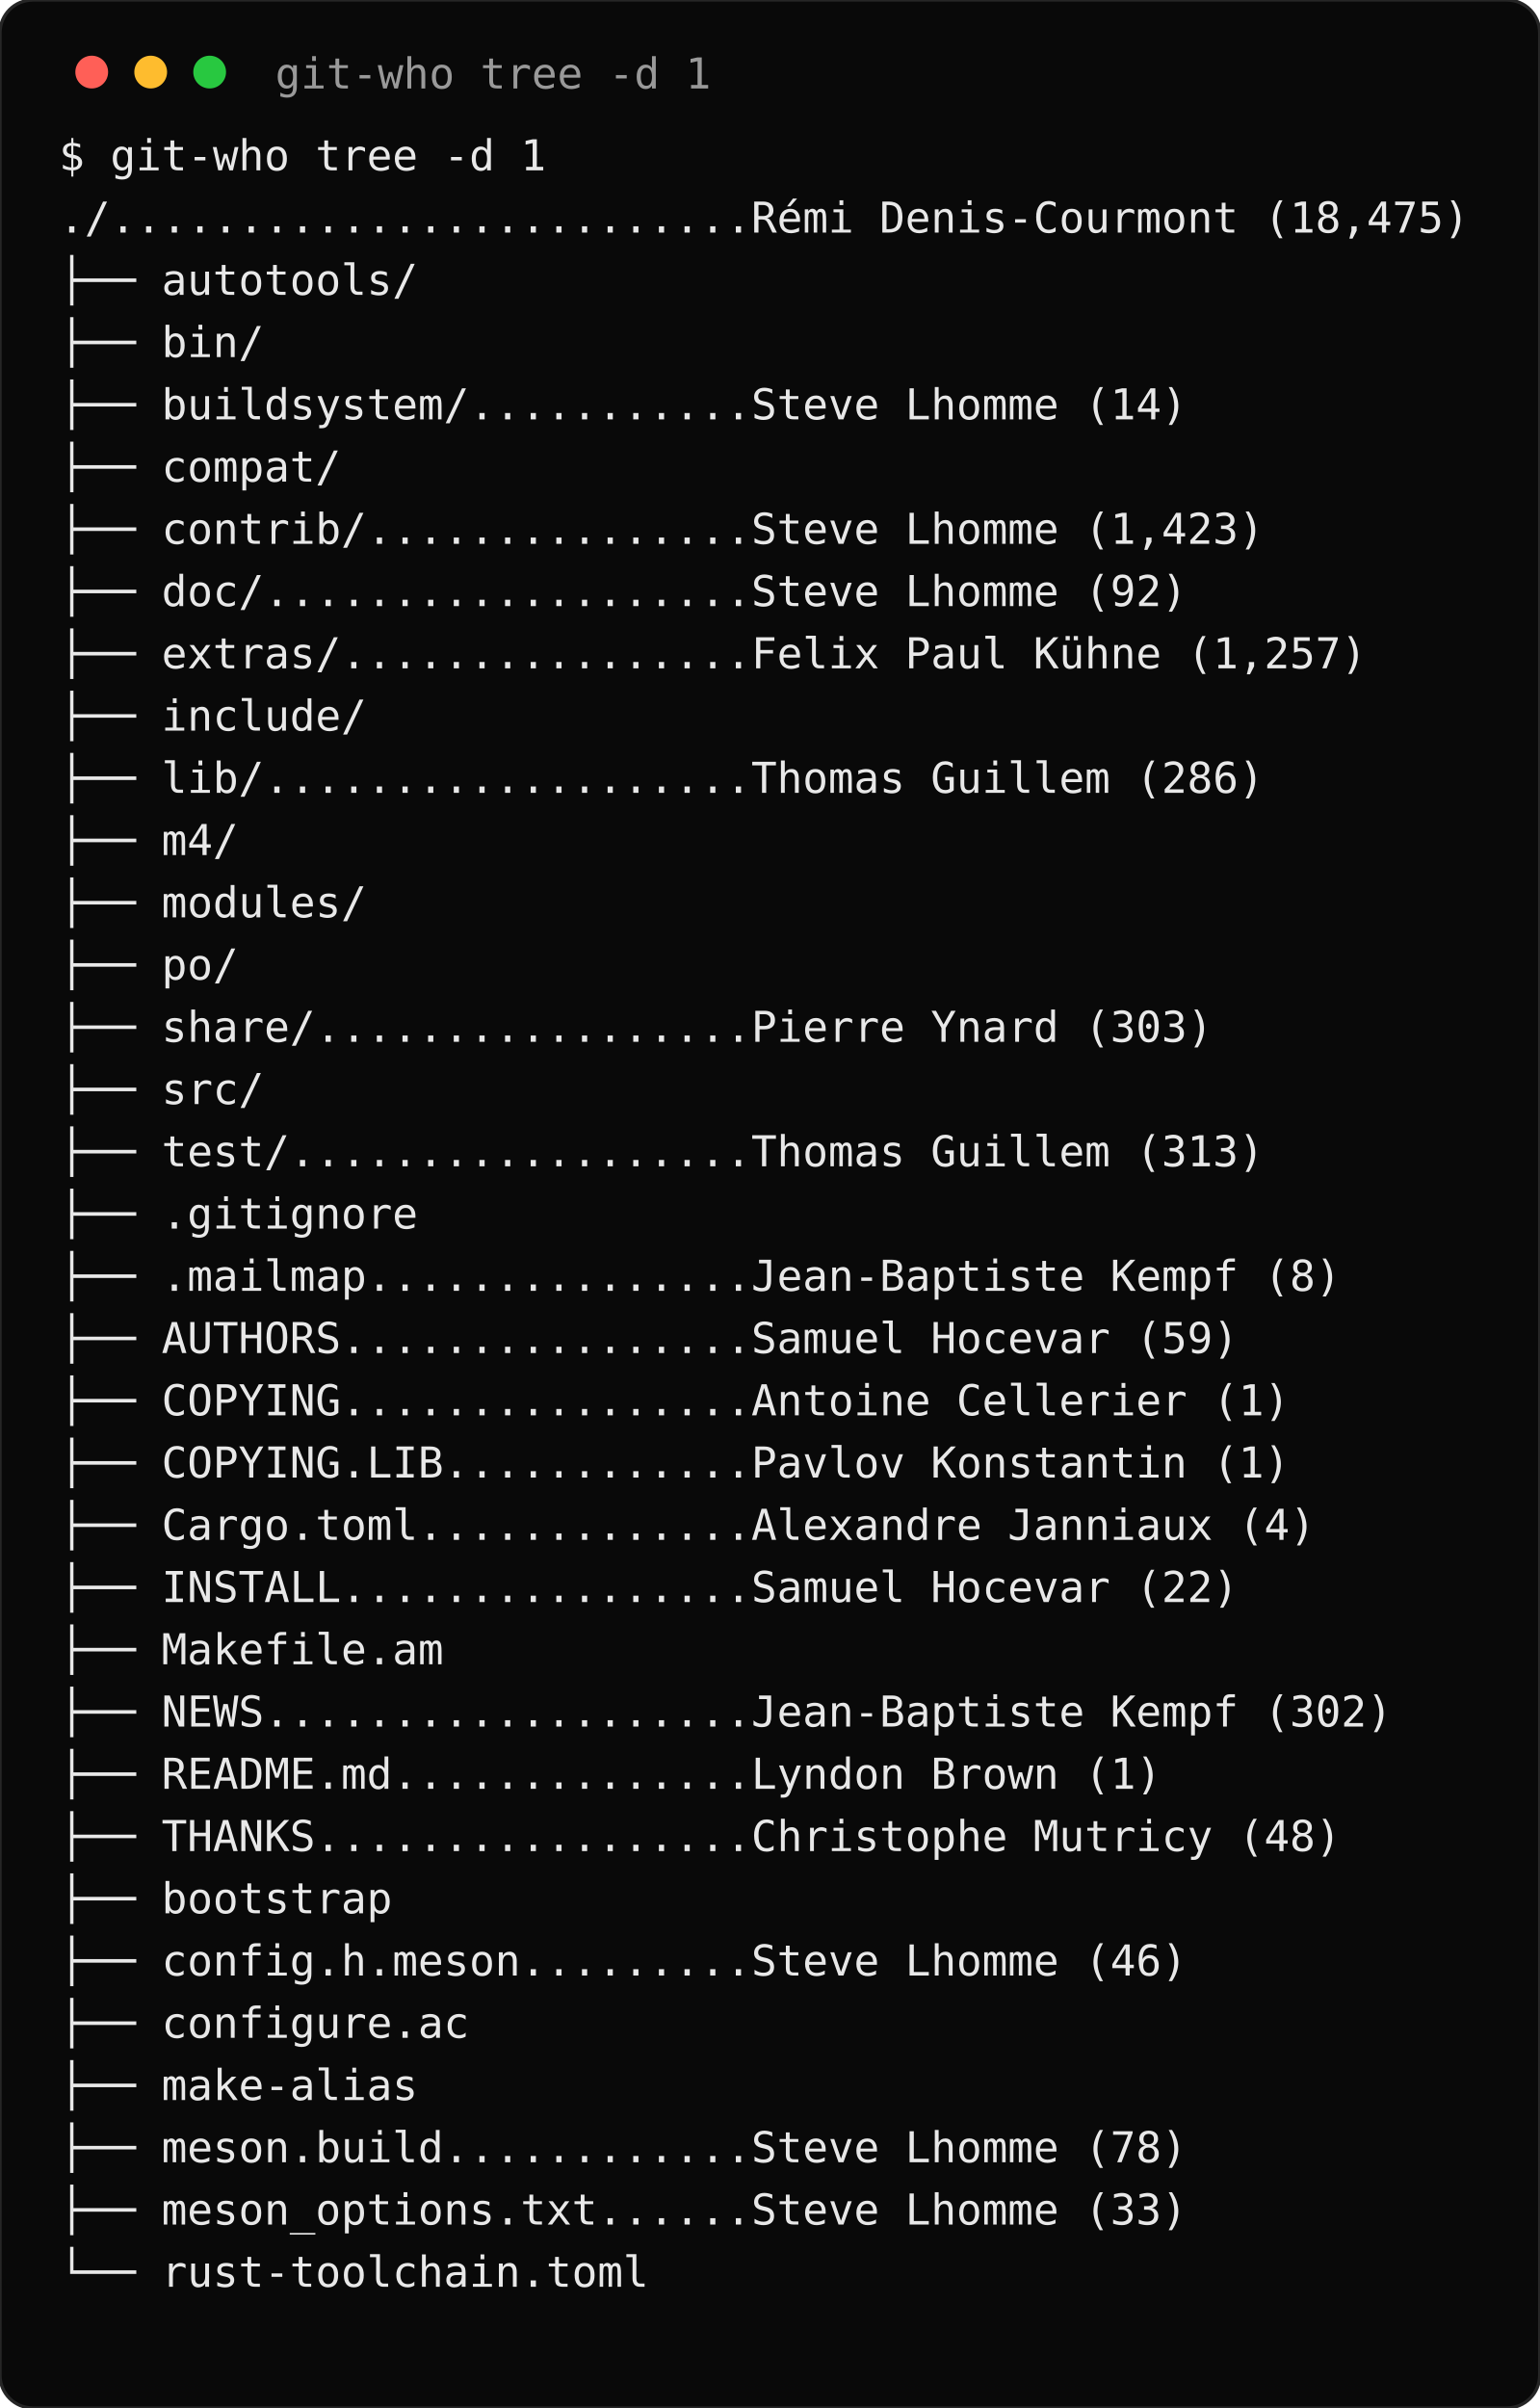
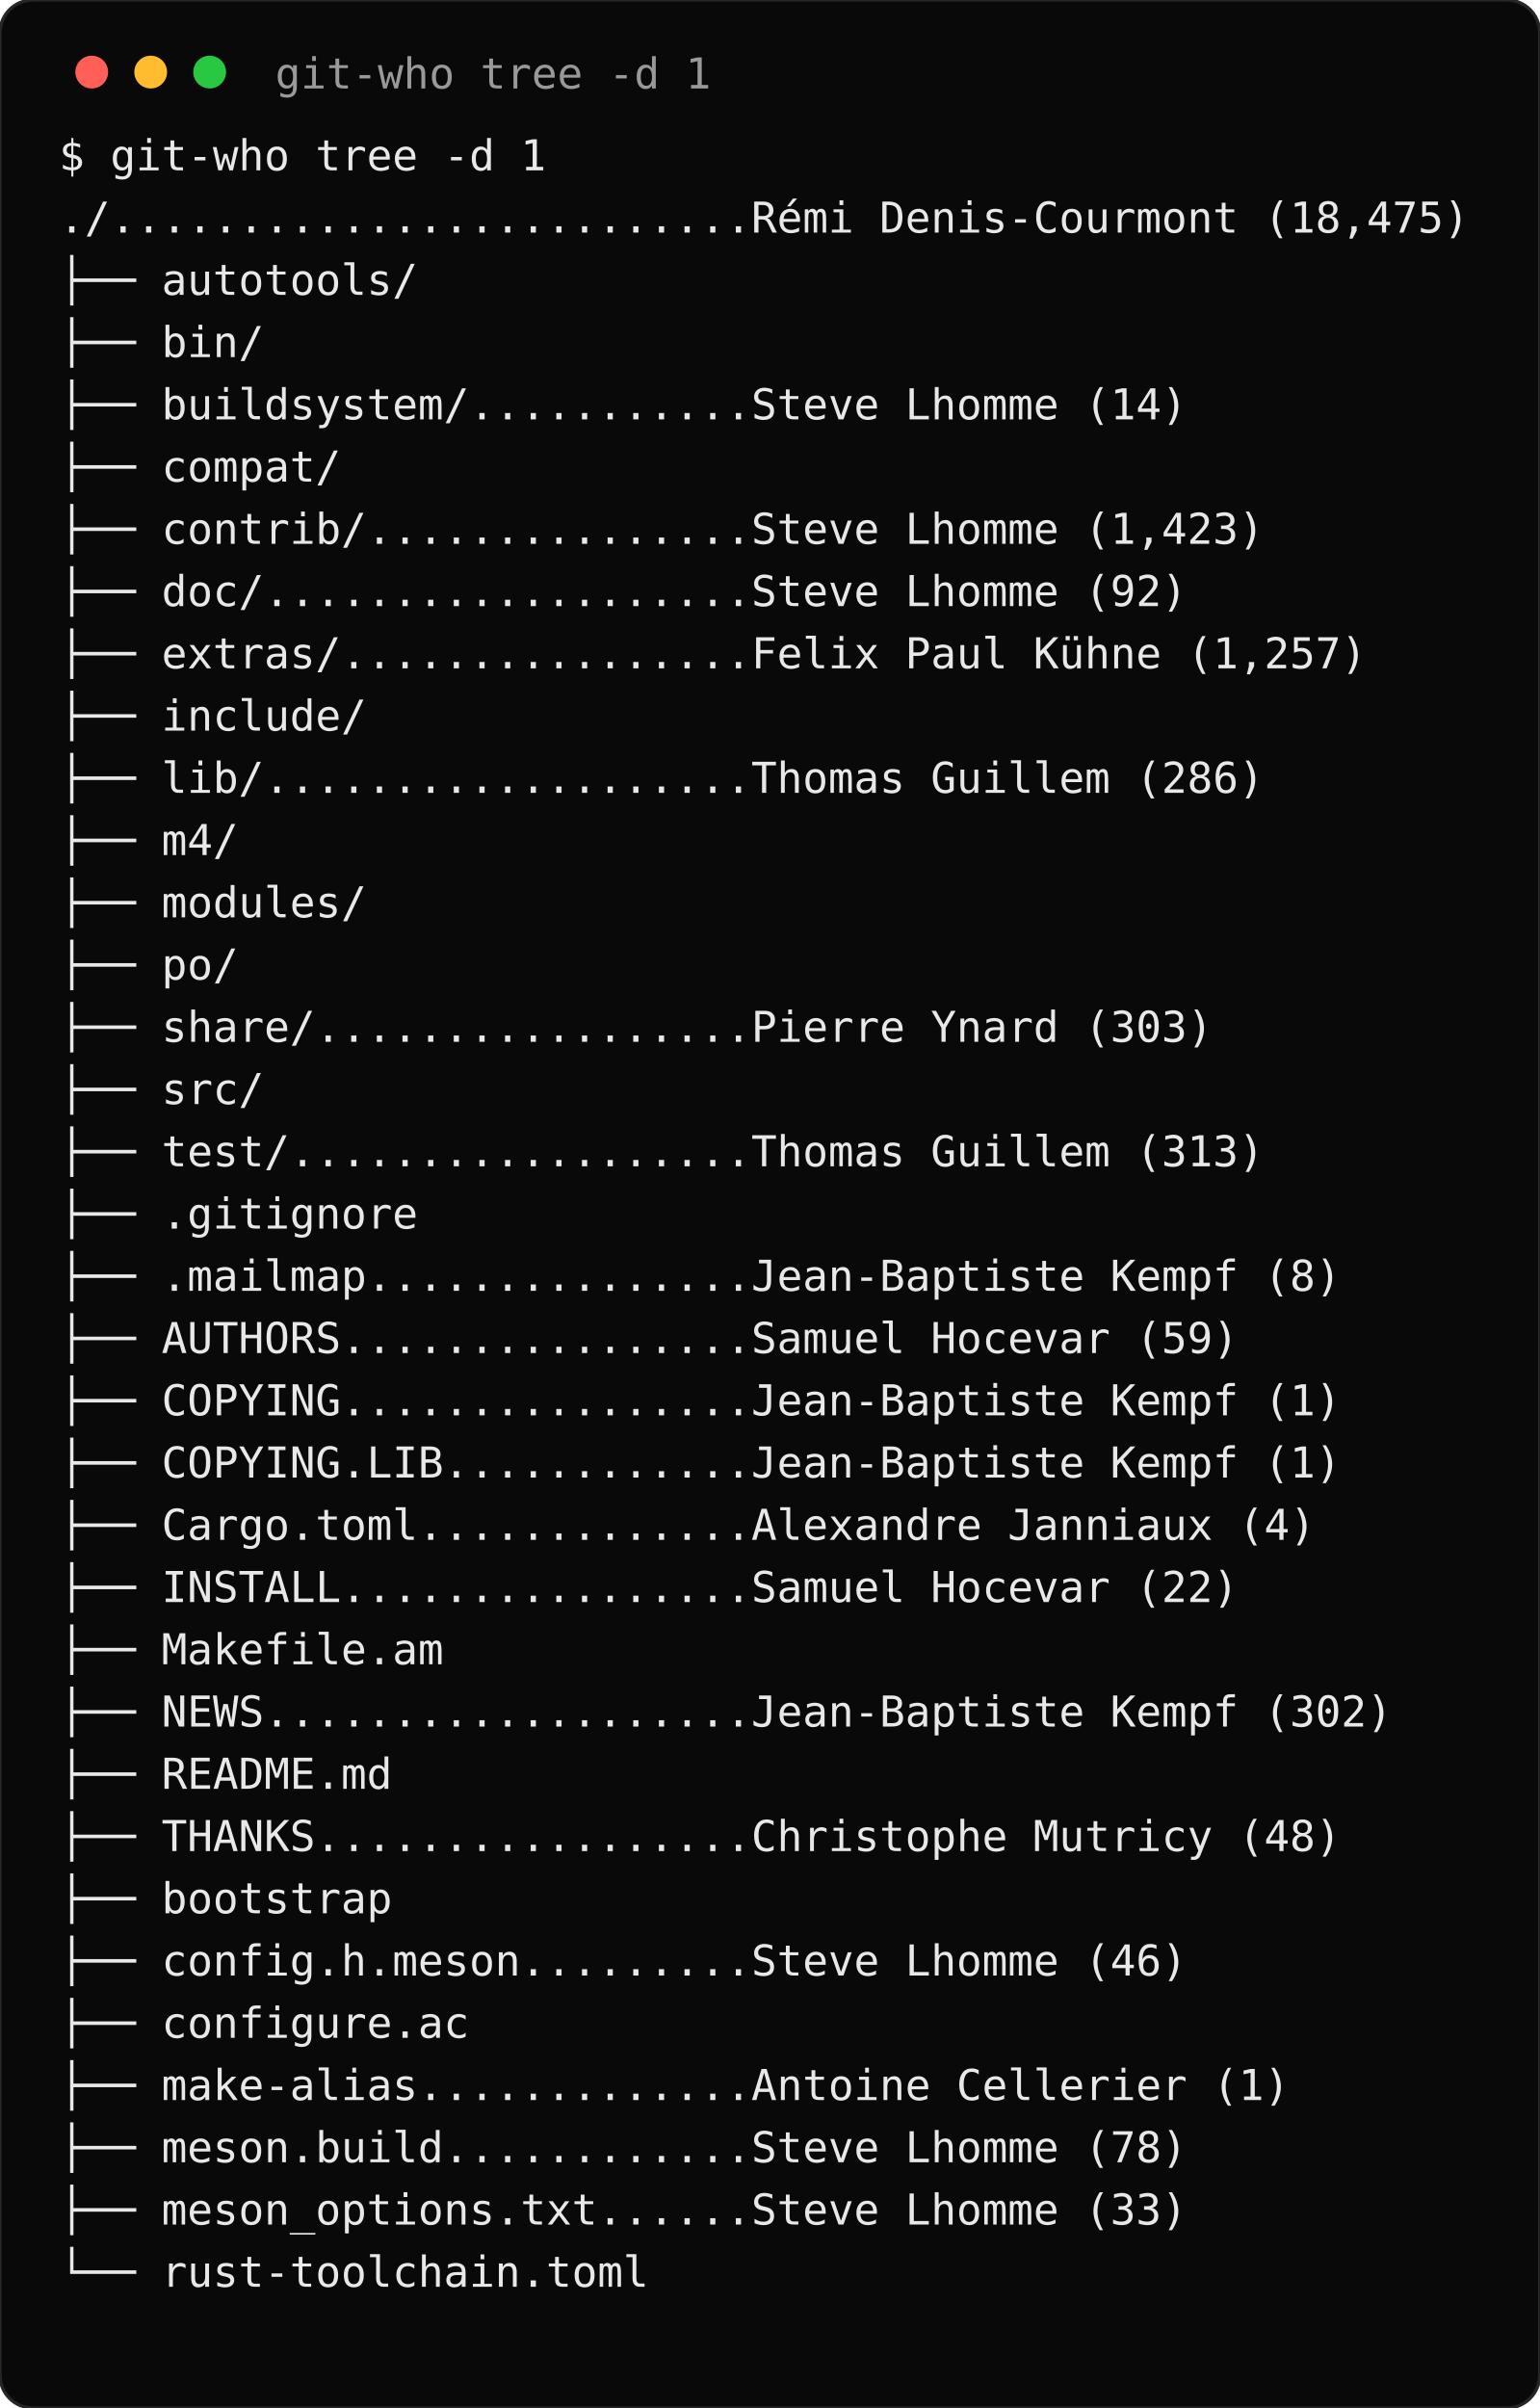
<svg xmlns="http://www.w3.org/2000/svg" width="470" height="735" viewBox="0 0 470 735" font-family="ui-monospace,SFMono-Regular,Menlo,Consolas,monospace" font-size="13">
  <rect width="100%" height="100%" rx="10" fill="#090909" stroke="#262626" />
  <circle cx="28" cy="22" r="5" fill="#ff5f57" />
  <circle cx="46" cy="22" r="5" fill="#febc2e" />
  <circle cx="64" cy="22" r="5" fill="#28c840" />
  <text x="84" y="27" fill="#999999">git-who tree -d 1</text>
  <text x="18" y="52" fill="#e8e8e8">$ git-who tree -d 1</text>
  <text x="18" y="71" fill="#e8e8e8">./.........................Rémi Denis-Courmont (18,475)</text>
  <text x="18" y="90" fill="#e8e8e8">├── autotools/</text>
  <text x="18" y="109" fill="#e8e8e8">├── bin/</text>
  <text x="18" y="128" fill="#e8e8e8">├── buildsystem/...........Steve Lhomme (14)</text>
  <text x="18" y="147" fill="#e8e8e8">├── compat/</text>
  <text x="18" y="166" fill="#e8e8e8">├── contrib/...............Steve Lhomme (1,423)</text>
  <text x="18" y="185" fill="#e8e8e8">├── doc/...................Steve Lhomme (92)</text>
  <text x="18" y="204" fill="#e8e8e8">├── extras/................Felix Paul Kühne (1,257)</text>
  <text x="18" y="223" fill="#e8e8e8">├── include/</text>
  <text x="18" y="242" fill="#e8e8e8">├── lib/...................Thomas Guillem (286)</text>
  <text x="18" y="261" fill="#e8e8e8">├── m4/</text>
  <text x="18" y="280" fill="#e8e8e8">├── modules/</text>
  <text x="18" y="299" fill="#e8e8e8">├── po/</text>
  <text x="18" y="318" fill="#e8e8e8">├── share/.................Pierre Ynard (303)</text>
  <text x="18" y="337" fill="#e8e8e8">├── src/</text>
  <text x="18" y="356" fill="#e8e8e8">├── test/..................Thomas Guillem (313)</text>
  <text x="18" y="375" fill="#e8e8e8">├── .gitignore</text>
  <text x="18" y="394" fill="#e8e8e8">├── .mailmap...............Jean-Baptiste Kempf (8)</text>
  <text x="18" y="413" fill="#e8e8e8">├── AUTHORS................Samuel Hocevar (59)</text>
-   <text x="18" y="432" fill="#e8e8e8">├── COPYING................Antoine Cellerier (1)</text>
-   <text x="18" y="451" fill="#e8e8e8">├── COPYING.LIB............Pavlov Konstantin (1)</text>
+   <text x="18" y="432" fill="#e8e8e8">├── COPYING................Jean-Baptiste Kempf (1)</text>
+   <text x="18" y="451" fill="#e8e8e8">├── COPYING.LIB............Jean-Baptiste Kempf (1)</text>
  <text x="18" y="470" fill="#e8e8e8">├── Cargo.toml.............Alexandre Janniaux (4)</text>
  <text x="18" y="489" fill="#e8e8e8">├── INSTALL................Samuel Hocevar (22)</text>
  <text x="18" y="508" fill="#e8e8e8">├── Makefile.am</text>
  <text x="18" y="527" fill="#e8e8e8">├── NEWS...................Jean-Baptiste Kempf (302)</text>
-   <text x="18" y="546" fill="#e8e8e8">├── README.md..............Lyndon Brown (1)</text>
+   <text x="18" y="546" fill="#e8e8e8">├── README.md</text>
  <text x="18" y="565" fill="#e8e8e8">├── THANKS.................Christophe Mutricy (48)</text>
  <text x="18" y="584" fill="#e8e8e8">├── bootstrap</text>
  <text x="18" y="603" fill="#e8e8e8">├── config.h.meson.........Steve Lhomme (46)</text>
  <text x="18" y="622" fill="#e8e8e8">├── configure.ac</text>
-   <text x="18" y="641" fill="#e8e8e8">├── make-alias</text>
+   <text x="18" y="641" fill="#e8e8e8">├── make-alias.............Antoine Cellerier (1)</text>
  <text x="18" y="660" fill="#e8e8e8">├── meson.build............Steve Lhomme (78)</text>
  <text x="18" y="679" fill="#e8e8e8">├── meson_options.txt......Steve Lhomme (33)</text>
  <text x="18" y="698" fill="#e8e8e8">└── rust-toolchain.toml</text>
</svg>
